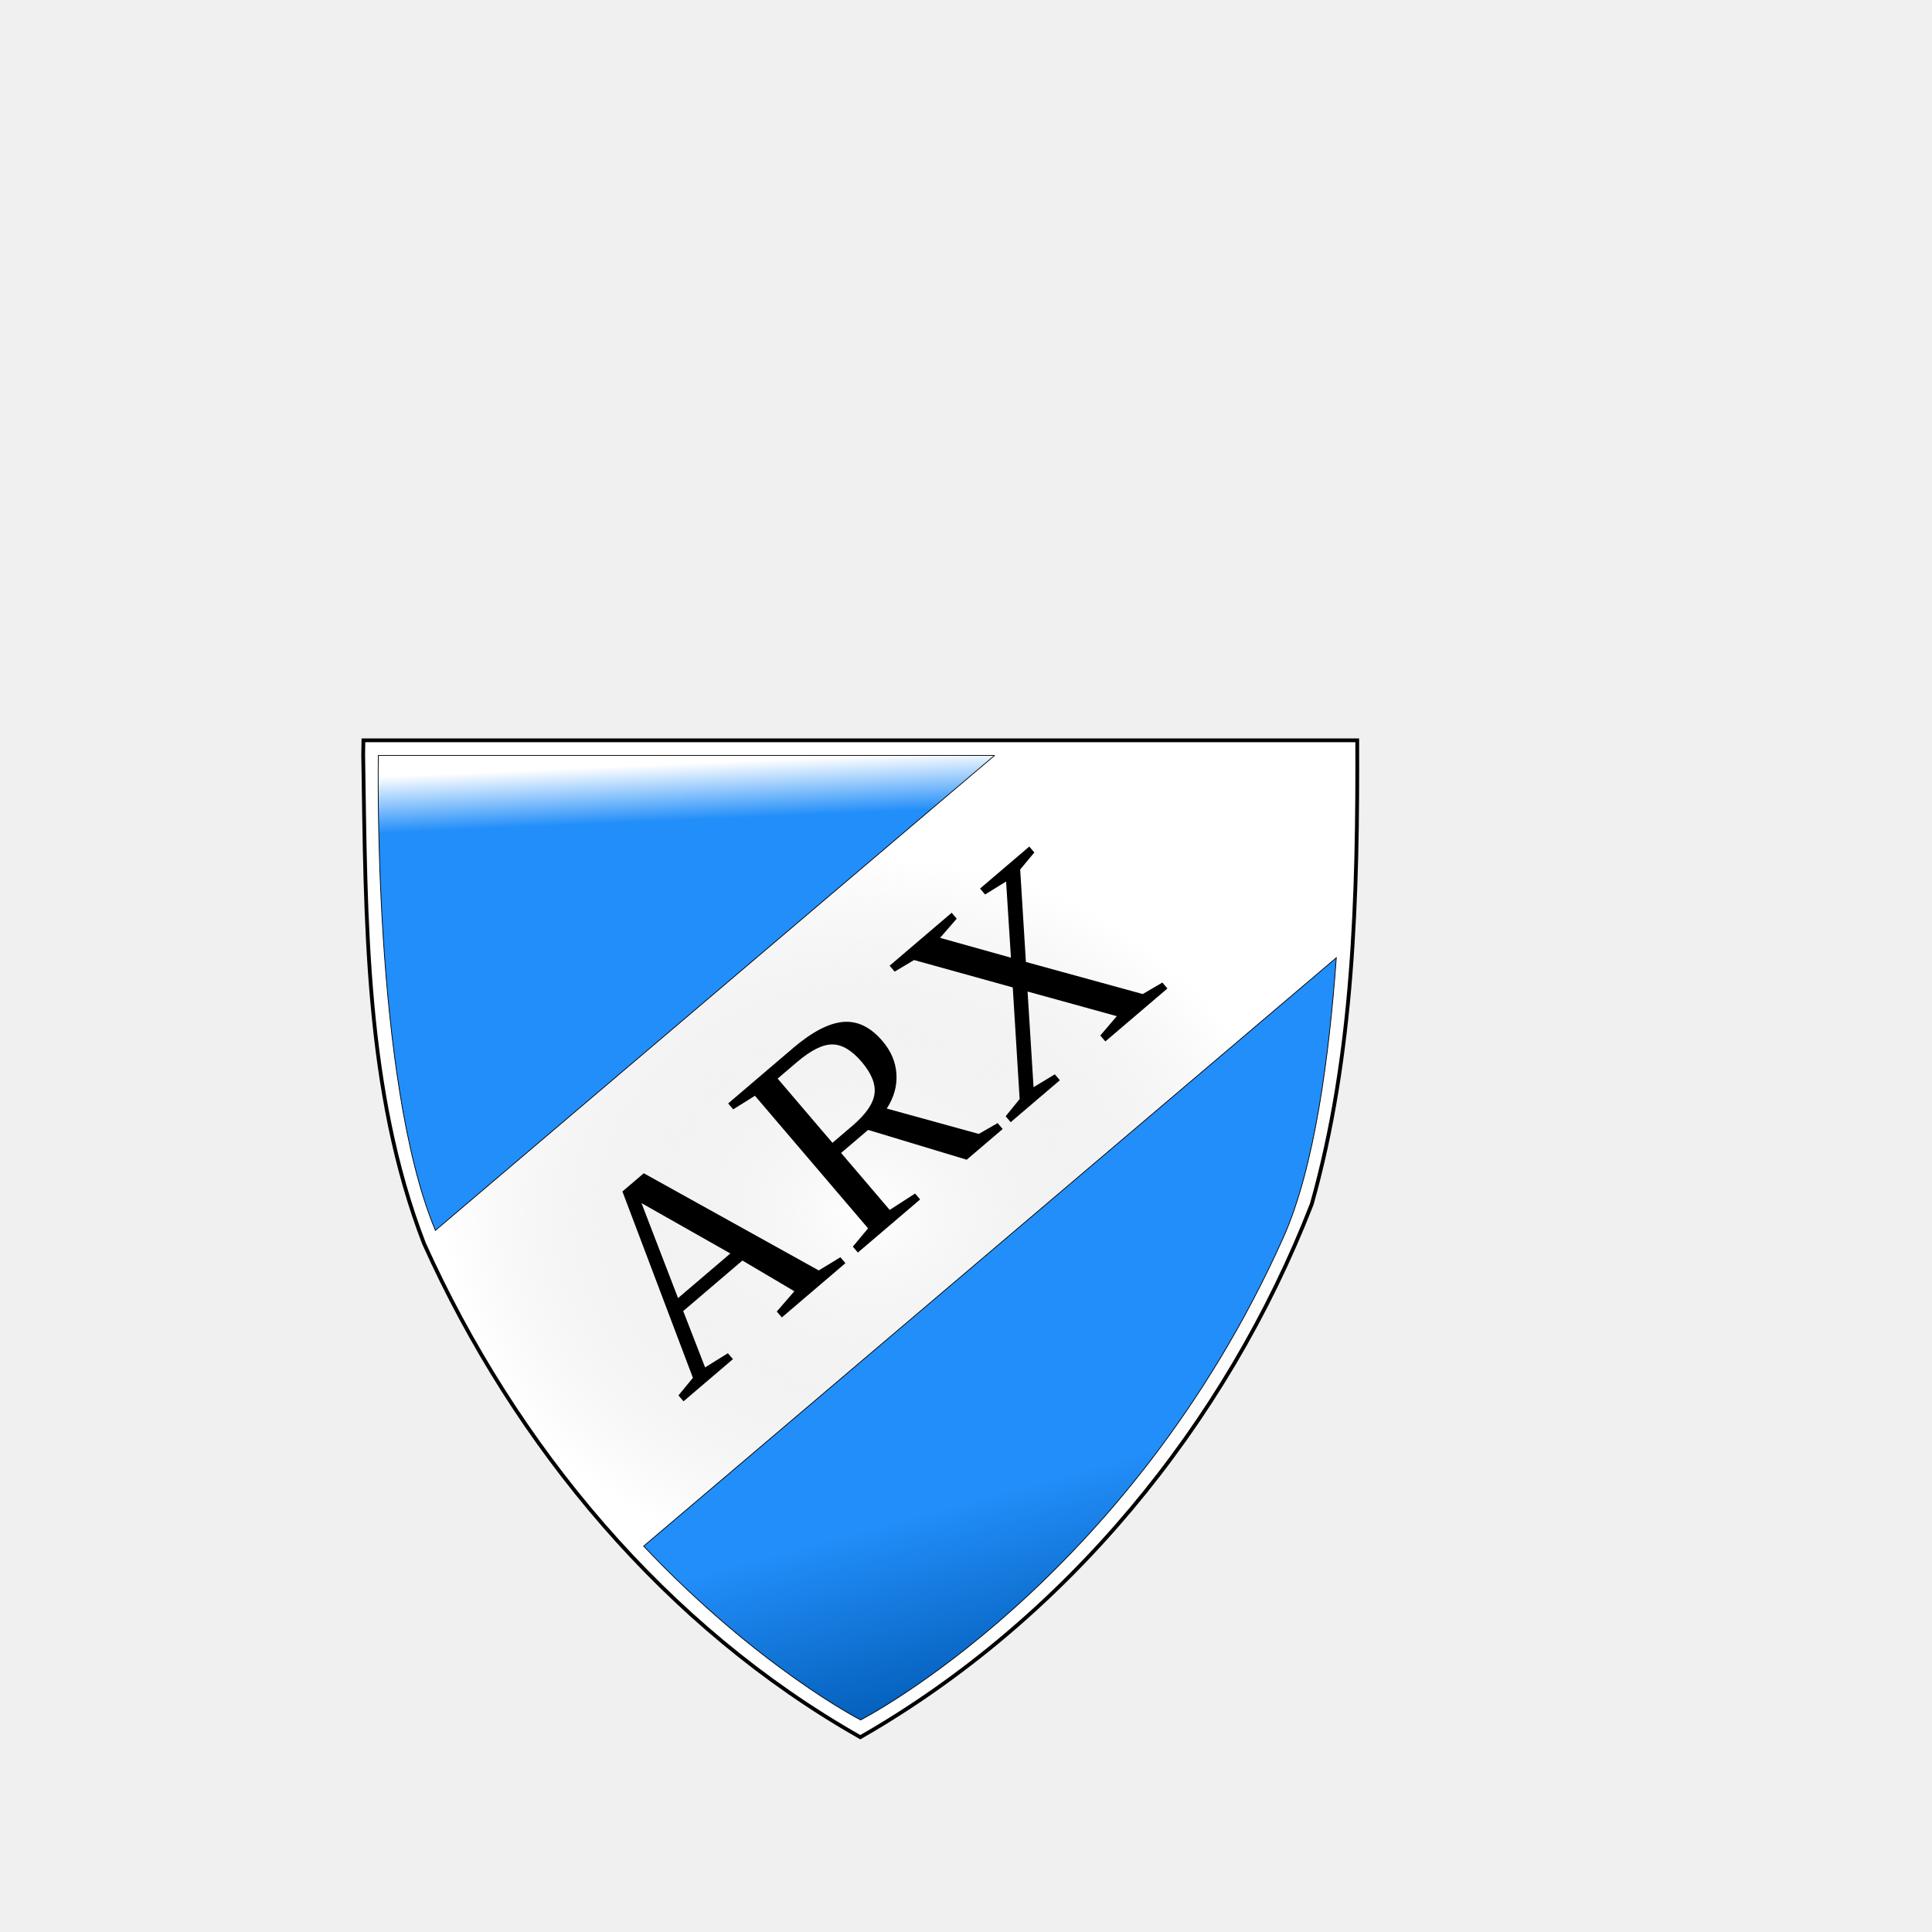
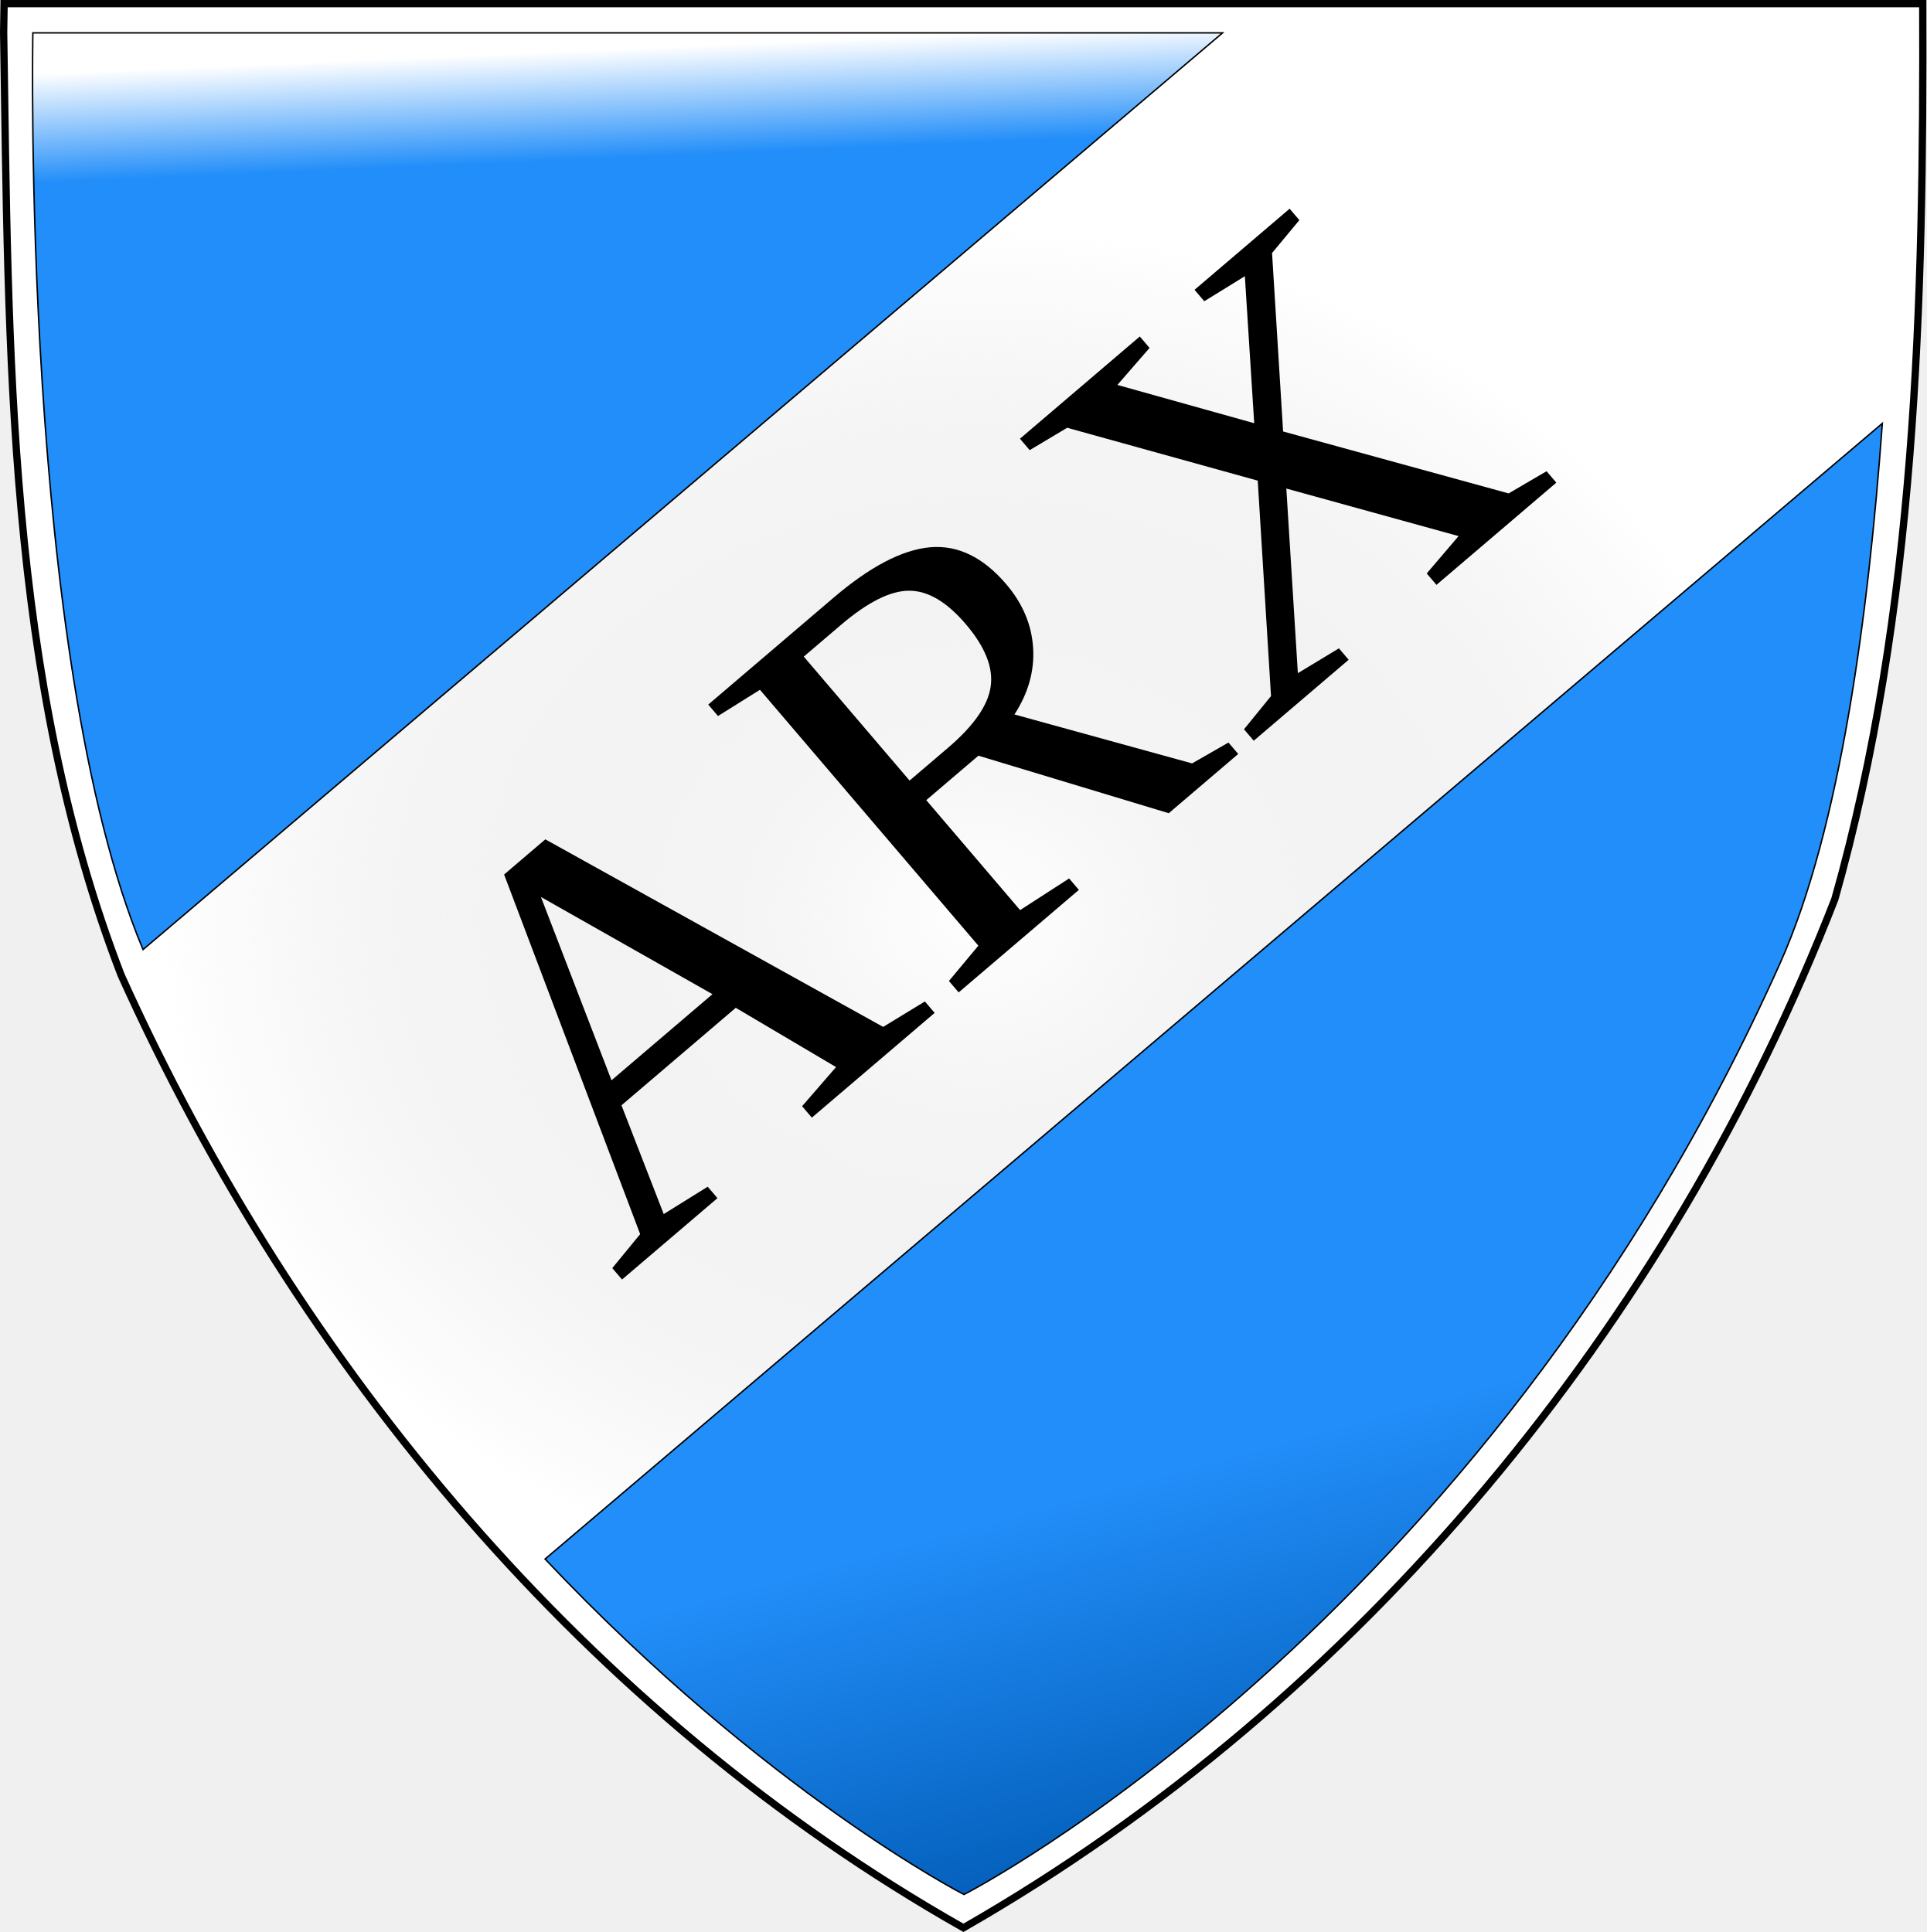
- <svg xmlns="http://www.w3.org/2000/svg" xmlns:ns1="http://www.openswatchbook.org/uri/2009/osb" xmlns:xlink="http://www.w3.org/1999/xlink" id="svg2985" version="1.1" width="256" height="256">
+ <svg xmlns="http://www.w3.org/2000/svg" xmlns:xlink="http://www.w3.org/1999/xlink" id="svg2985" version="1.1" width="132.224" height="132.631">
  <defs id="defs2989">
    <linearGradient id="linearGradient5854">
      <stop style="stop-color:#ffffff;stop-opacity:1;" offset="0" id="stop5856" />
      <stop style="stop-color:#cdcdcd;stop-opacity:0;" offset="1" id="stop5858" />
    </linearGradient>
    <linearGradient id="linearGradient5848">
      <stop id="stop5850" offset="0" style="stop-color:#228ef9;stop-opacity:1;" />
      <stop id="stop5852" offset="1" style="stop-color:#0561bd;stop-opacity:1;" />
    </linearGradient>
-     <linearGradient id="linearGradient5840">
-       <stop style="stop-color:#2259f9;stop-opacity:1;" offset="0" id="stop5842" />
-       <stop style="stop-color:#228ef9;stop-opacity:0;" offset="1" id="stop5844" />
-     </linearGradient>
    <linearGradient id="linearGradient5834">
      <stop id="stop5836" offset="0" style="stop-color:#228ef9;stop-opacity:1;" />
      <stop id="stop5838" offset="1" style="stop-color:#228ef9;stop-opacity:0;" />
    </linearGradient>
-     <linearGradient ns1:paint="solid" id="linearGradient8996">
+     <linearGradient id="linearGradient8996">
      <stop id="stop8998" offset="0" style="stop-color:#228ef9;stop-opacity:1;" />
    </linearGradient>
-     <linearGradient id="linearGradient7216">
-       <stop style="stop-color:#228ef9;stop-opacity:1;" offset="0" id="stop7218" />
-       <stop style="stop-color:#ffffff;stop-opacity:1;" offset="1" id="stop7220" />
-     </linearGradient>
-     <linearGradient id="linearGradient5247">
-       <stop style="stop-color:#000000;stop-opacity:1;" offset="0" id="stop5249" />
-       <stop style="stop-color:#000000;stop-opacity:0;" offset="1" id="stop5251" />
-     </linearGradient>
-     <linearGradient id="linearGradient3797">
-       <stop id="stop3799" offset="0" style="stop-color:#000000;stop-opacity:1;" />
-       <stop id="stop3801" offset="1" style="stop-color:#000000;stop-opacity:0;" />
-     </linearGradient>
-     <linearGradient id="linearGradient3777">
-       <stop style="stop-color:#0567ca;stop-opacity:1;" offset="0" id="stop3779" />
-       <stop style="stop-color:#ffffff;stop-opacity:1;" offset="1" id="stop3781" />
-     </linearGradient>
-     <linearGradient id="linearGradient3769">
-       <stop style="stop-color:#000000;stop-opacity:1;" offset="0" id="stop3771" />
-       <stop style="stop-color:#000000;stop-opacity:0;" offset="1" id="stop3773" />
-     </linearGradient>
-     <linearGradient xlink:href="#linearGradient3777" id="linearGradient5253" x1="133.566" y1="67.371" x2="99.1" y2="13.938" gradientUnits="userSpaceOnUse" gradientTransform="translate(2.039445,12.8485)" />
-     <linearGradient xlink:href="#linearGradient3777" id="linearGradient7211" gradientUnits="userSpaceOnUse" gradientTransform="translate(22.63784,-10.40117)" x1="133.566" y1="67.371" x2="99.1" y2="13.938" />
-     <linearGradient xlink:href="#linearGradient7216" id="linearGradient7222" x1="63.198" y1="73.408" x2="1.987" y2="9.369" gradientUnits="userSpaceOnUse" />
-     <linearGradient xlink:href="#linearGradient7216" id="linearGradient7323" gradientUnits="userSpaceOnUse" x1="63.198" y1="73.408" x2="1.987" y2="9.369" />
-     <clipPath id="clipPath">
-       <path style="fill:#228ef9;fill-opacity:1;stroke:#000000;stroke-width:0.2;stroke-linejoin:miter;stroke-miterlimit:4;stroke-opacity:1" d="m 0.1,9.1 127.8,0 c 0,0 0.877,44.315 -7.9,63.9 C 99.482,118.785 64,136.9 64,136.9 64,136.9 28.568,118.897 8,73 -0.777,53.415 0.1,9.1 0.1,9.1 z" id="rect7213" />
-     </clipPath>
-     <filter color-interpolation-filters="sRGB" id="filter" height="2" width="2" x="-0.5" y="-0.5">
-       <feGaussianBlur stdDeviation="5.0" id="feGaussianBlur8931" />
-     </filter>
-     <linearGradient gradientUnits="userSpaceOnUse" y2="80.545" x2="101.921" y1="80.545" x1="-48.079" id="linearGradient9000" xlink:href="#linearGradient8996" />
-     <clipPath id="clipPath3">
-       <path style="fill:#ffffff;stroke:#000000;stroke-width:0.2;stroke-linejoin:miter;stroke-miterlimit:4;stroke-opacity:1" d="m 0.124,0.105 127.752,0 c 0,0 0.877,44.31 -7.897,63.894 -20.51,45.781 -55.979,63.894 -55.979,63.894 0,0 -35.418,-18.002 -55.979,-63.894 C -0.752,44.415 0.124,0.105 0.124,0.105 z" id="path8935" />
-     </clipPath>
-     <filter y="-0.5" x="-0.5" width="2" height="2" id="filterh" color-interpolation-filters="sRGB">
-       <feGaussianBlur id="feGaussianBlur3045" stdDeviation="5.0" />
-     </filter>
-     <linearGradient xlink:href="#linearGradient5834" id="linearGradient5832" x1="25.102" y1="9.357" x2="24.779" y2="1.858" gradientUnits="userSpaceOnUse" gradientTransform="translate(50,100)" />
-     <linearGradient xlink:href="#linearGradient5848" id="linearGradient5846" x1="58.549" y1="104.228" x2="64.869" y2="127.302" gradientUnits="userSpaceOnUse" gradientTransform="translate(50,100)" />
-     <radialGradient xlink:href="#linearGradient5854" id="radialGradient5860" cx="114.466" cy="165.285" fx="114.466" fy="165.285" r="66.362" gradientTransform="matrix(0.8434696,0.00260798,-0.00220075,0.7117688,18.66802,42.73611)" gradientUnits="userSpaceOnUse" />
+     <linearGradient xlink:href="#linearGradient5834" id="linearGradient5832" x1="25.102" y1="9.357" x2="24.779" y2="1.858" gradientUnits="userSpaceOnUse" gradientTransform="translate(2.125032,2.15625)" />
+     <linearGradient xlink:href="#linearGradient5848" id="linearGradient5846" x1="58.549" y1="104.228" x2="64.869" y2="127.302" gradientUnits="userSpaceOnUse" gradientTransform="translate(2.125032,2.15625)" />
+     <radialGradient xlink:href="#linearGradient5854" id="radialGradient5860" cx="114.466" cy="165.285" fx="114.466" fy="165.285" r="66.362" gradientTransform="matrix(0.8434696,0.00260798,-0.00220075,0.7117688,-29.20695,-55.10764)" gradientUnits="userSpaceOnUse" />
  </defs>
-   <path id="path3095" d="m 48.125,100.062 c 0.347,21.704 0.192,44.36 8.062,64.719 12.104,26.872 32.048,50.821 57.812,65.406 27.232,-15.6 48.458,-41.425 59.812,-70.625 5.587,-19.761 6.102,-40.884 6.031,-61.469 -43.896,0 -87.792,0 -131.688,0 l -0.016,1 -0.015,0.969 z" style="fill:#ffffff;stroke:none;stroke-width:0.5;stroke-linejoin:miter;stroke-miterlimit:4;stroke-opacity:1;stroke-dasharray:none;fill-opacity:1" />
-   <path style="fill:url(#radialGradient5860);stroke:#000000;stroke-width:0.5;stroke-linejoin:miter;stroke-miterlimit:4;stroke-opacity:1;stroke-dasharray:none;fill-opacity:1" d="m 48.125,100.062 c 0.347,21.704 0.192,44.36 8.062,64.719 12.104,26.872 32.048,50.821 57.812,65.406 27.232,-15.6 48.458,-41.425 59.812,-70.625 5.587,-19.761 6.102,-40.884 6.031,-61.469 -43.896,0 -87.792,0 -131.688,0 l -0.016,1 -0.015,0.969 z" id="path3020" />
-   <path style="fill:none;stroke:none" d="m 50.124,100.105 127.752,0 c 0,0 0.877,44.31 -7.897,63.894 -20.51,45.781 -55.979,63.894 -55.979,63.894 0,0 -35.418,-18.002 -55.979,-63.894 -8.774,-19.584 -7.897,-63.894 -7.897,-63.894 z" id="path3047" />
-   <path id="path9077" d="m 85.287,204.871 c 15.192,16.082 28.75,23.029 28.75,23.029 0,0 35.482,-18.119 56,-63.9 4.159,-9.28 6.087,-24.051 7.031,-37.09 l -91.781,77.961 z" style="fill:url(#linearGradient5846);fill-opacity:1;stroke:#000000;stroke-width:0.1;stroke-linejoin:miter;stroke-miterlimit:4;stroke-opacity:1;stroke-dasharray:none" />
-   <path id="path9075" d="m 131.787,100.1 -81.656,0 c 0,0 -0.813,42.939 7.562,62.932 l 74.094,-62.932 z" style="fill:url(#linearGradient5832);fill-opacity:1;stroke:#000000;stroke-width:0.1;stroke-linejoin:miter;stroke-miterlimit:4;stroke-opacity:1;stroke-dasharray:none" />
-   <text transform="matrix(0.7607739,-0.6490286,0.6490904,0.7607014,0,0)" id="text9079" y="200.044" x="-52.018" style="font-size:39.998px;font-style:normal;font-weight:normal;line-height:100%;letter-spacing:0px;word-spacing:0px;fill:#000000;fill-opacity:1;stroke:none;font-family:Sans" xml:space="preserve">
-     <tspan style="font-size:40px;line-height:100%;letter-spacing:0.47px;font-family:Times New Roman;-inkscape-font-specification:Times New Roman" y="200.044" x="-52.018" id="tspan9081">ARX</tspan>
+   <path id="path3095" d="m 0.25,2.219 c 0.347,21.704 0.192,44.36 8.062,64.719 12.104,26.872 32.048,50.821 57.813,65.406 27.232,-15.6 48.458,-41.425 59.812,-70.625 5.587,-19.761 6.102,-40.884 6.031,-61.469 -43.896,0 -87.792,0 -131.687,0 l -0.016,1 z" style="fill:#ffffff;fill-opacity:1;stroke:none;stroke-width:0.5;stroke-linejoin:miter;stroke-miterlimit:4;stroke-dasharray:none;stroke-opacity:1" />
+   <path style="fill:url(#radialGradient5860);fill-opacity:1;stroke:#000000;stroke-width:0.5;stroke-linejoin:miter;stroke-miterlimit:4;stroke-dasharray:none;stroke-opacity:1" d="m 0.25,2.219 c 0.347,21.704 0.192,44.36 8.062,64.719 12.104,26.872 32.048,50.821 57.813,65.406 27.232,-15.6 48.458,-41.425 59.812,-70.625 5.587,-19.761 6.102,-40.884 6.031,-61.469 -43.896,0 -87.792,0 -131.687,0 l -0.016,1 z" id="path3020" />
+   <path style="fill:none;stroke:none" d="M 2.249,2.261 H 130.001 c 0,0 0.877,44.31 -7.897,63.894 -20.51,45.781 -55.979,63.894 -55.979,63.894 0,0 -35.418,-18.002 -55.979,-63.894 C 1.373,46.571 2.249,2.261 2.249,2.261 Z" id="path3047" />
+   <path id="path9077" d="m 37.412,107.027 c 15.192,16.082 28.75,23.029 28.75,23.029 0,0 35.482,-18.119 56,-63.9 4.159,-9.28 6.087,-24.051 7.031,-37.09 z" style="fill:url(#linearGradient5846);fill-opacity:1;stroke:#000000;stroke-width:0.1;stroke-linejoin:miter;stroke-miterlimit:4;stroke-dasharray:none;stroke-opacity:1" />
+   <path id="path9075" d="M 83.912,2.256 H 2.255 c 0,0 -0.813,42.939 7.562,62.932 z" style="fill:url(#linearGradient5832);fill-opacity:1;stroke:#000000;stroke-width:0.1;stroke-linejoin:miter;stroke-miterlimit:4;stroke-dasharray:none;stroke-opacity:1" />
+   <text transform="matrix(0.7607739,-0.6490286,0.6490904,0.7607014,0,0)" id="text9079" y="94.535" x="-24.928" style="font-style:normal;font-weight:normal;line-height:0%;font-family:sans-serif;letter-spacing:0px;word-spacing:0px;fill:#000000;fill-opacity:1;stroke:none" xml:space="preserve">
+     <tspan style="font-size:40px;line-height:100%;font-family:'Times New Roman';-inkscape-font-specification:'Times New Roman';letter-spacing:0.47px" y="94.535" x="-24.928" id="tspan9081">ARX</tspan>
  </text>
</svg>
